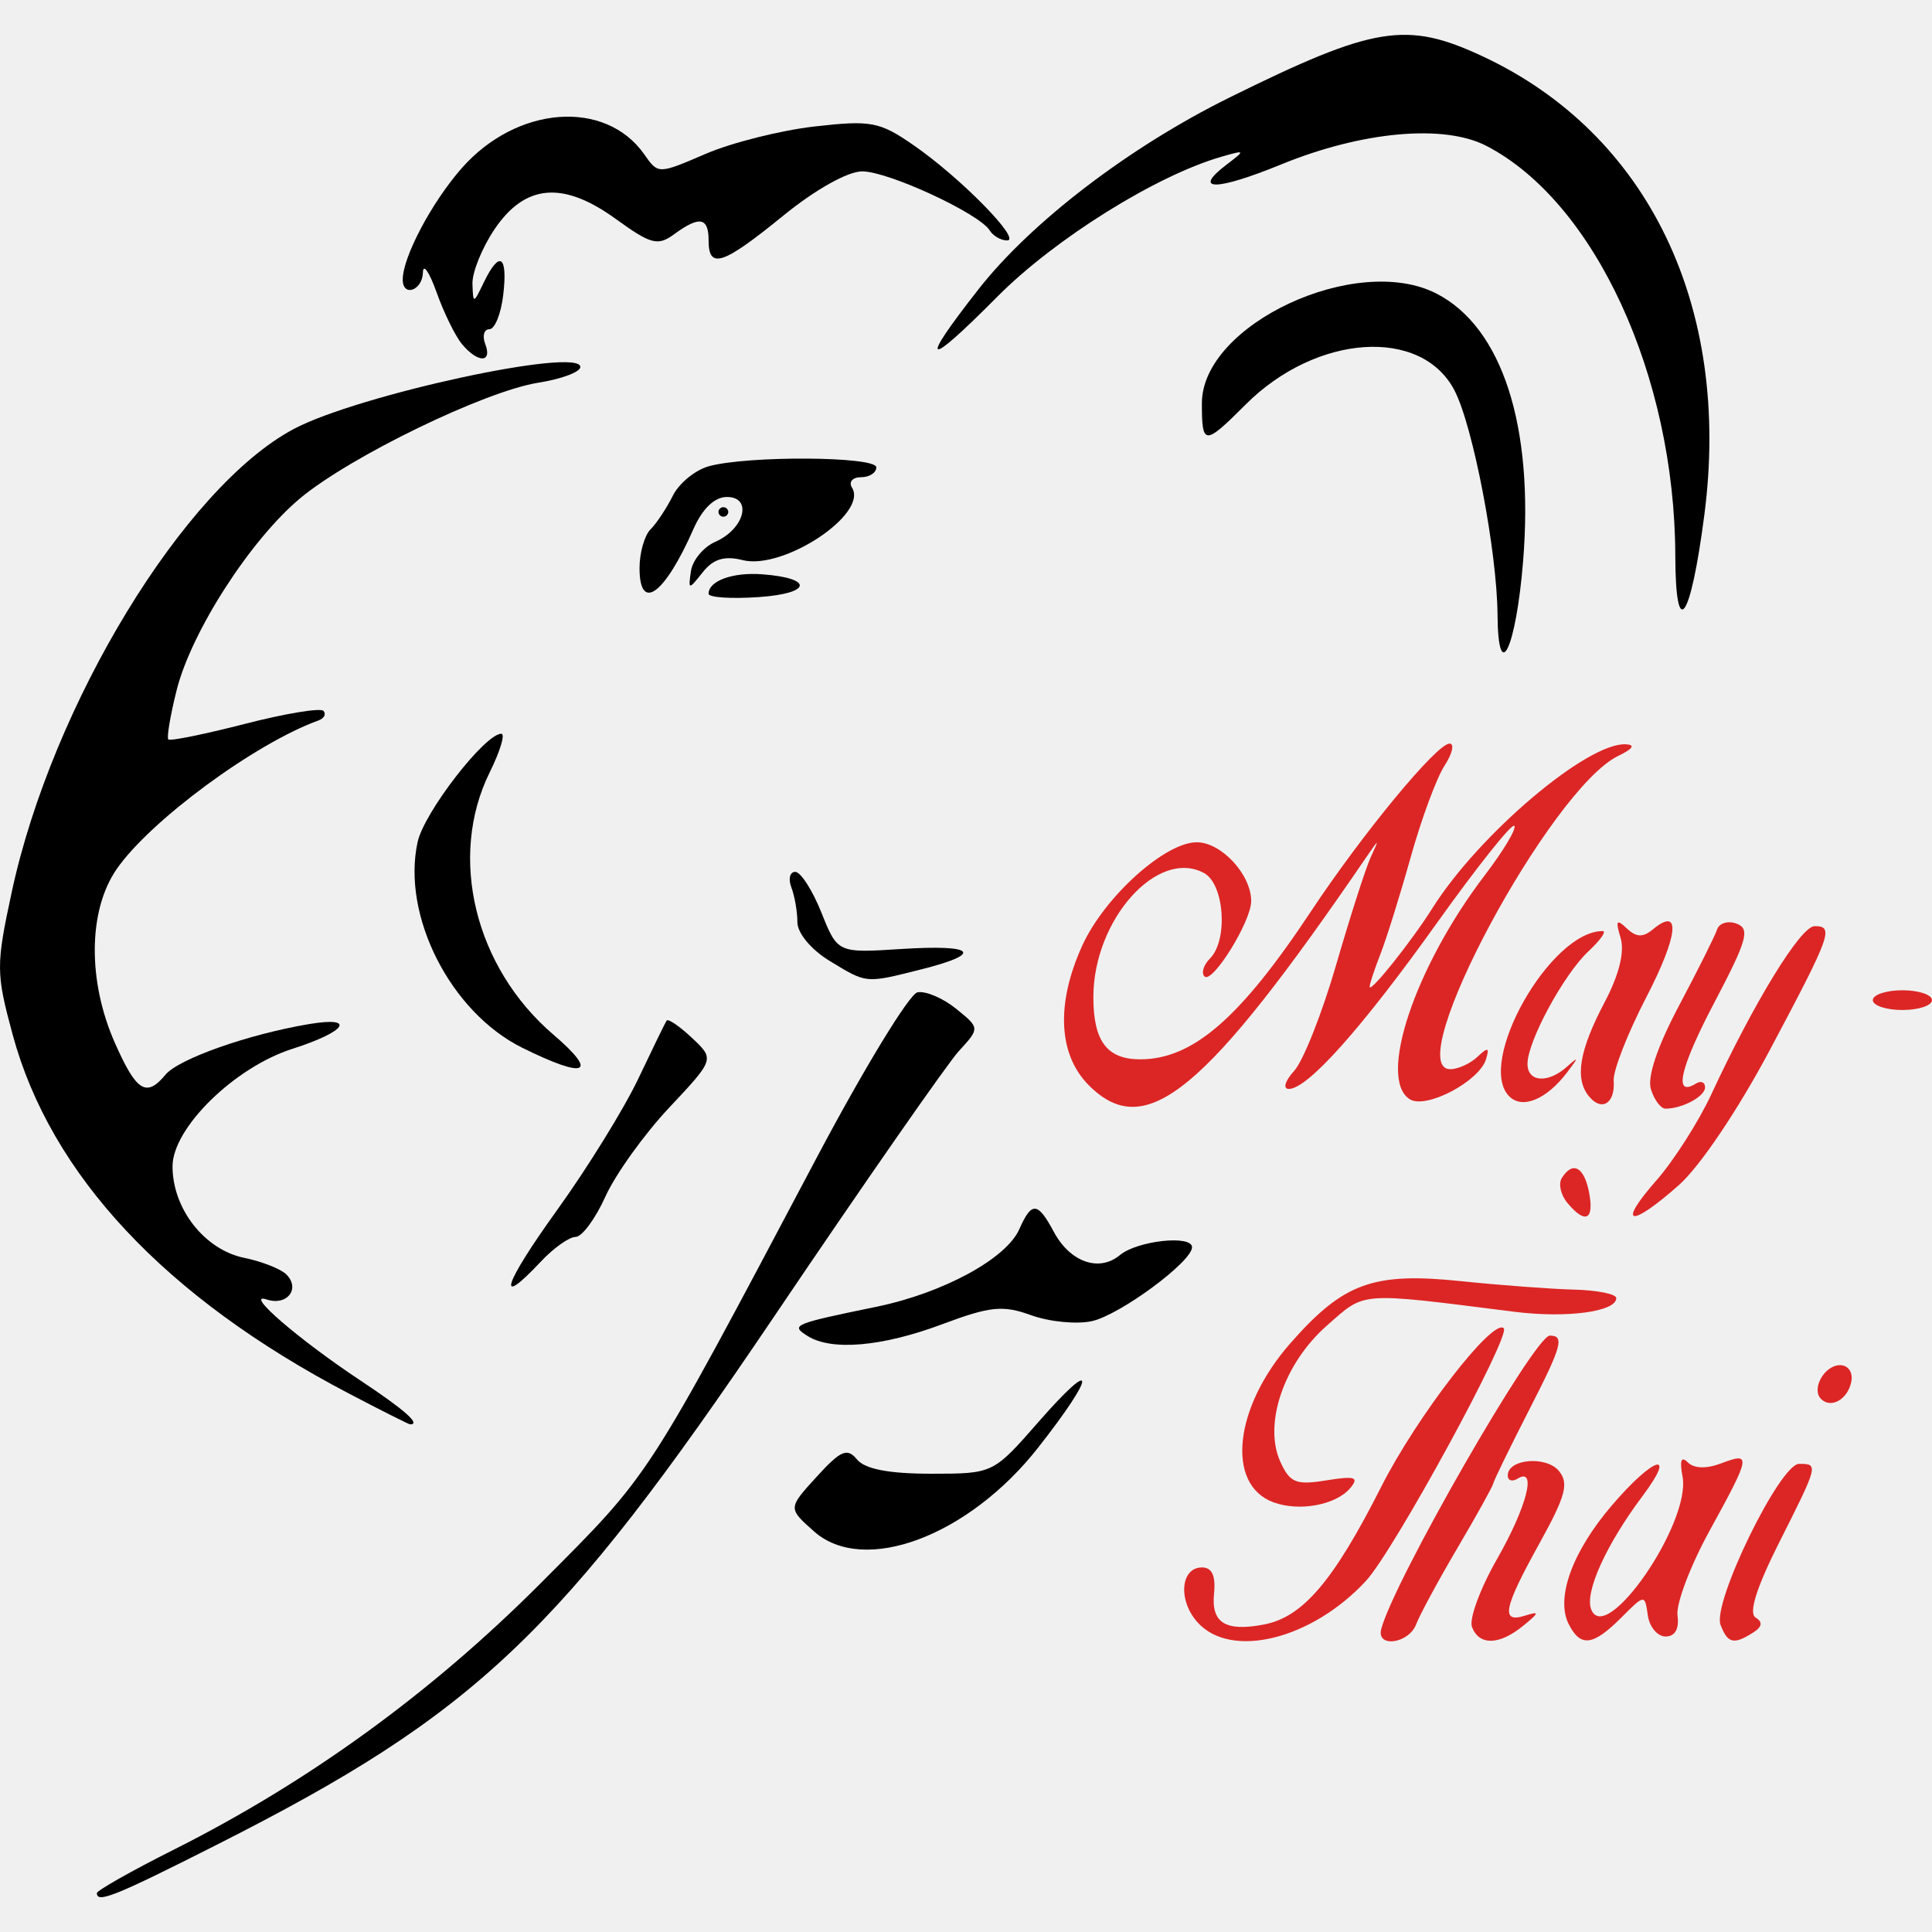
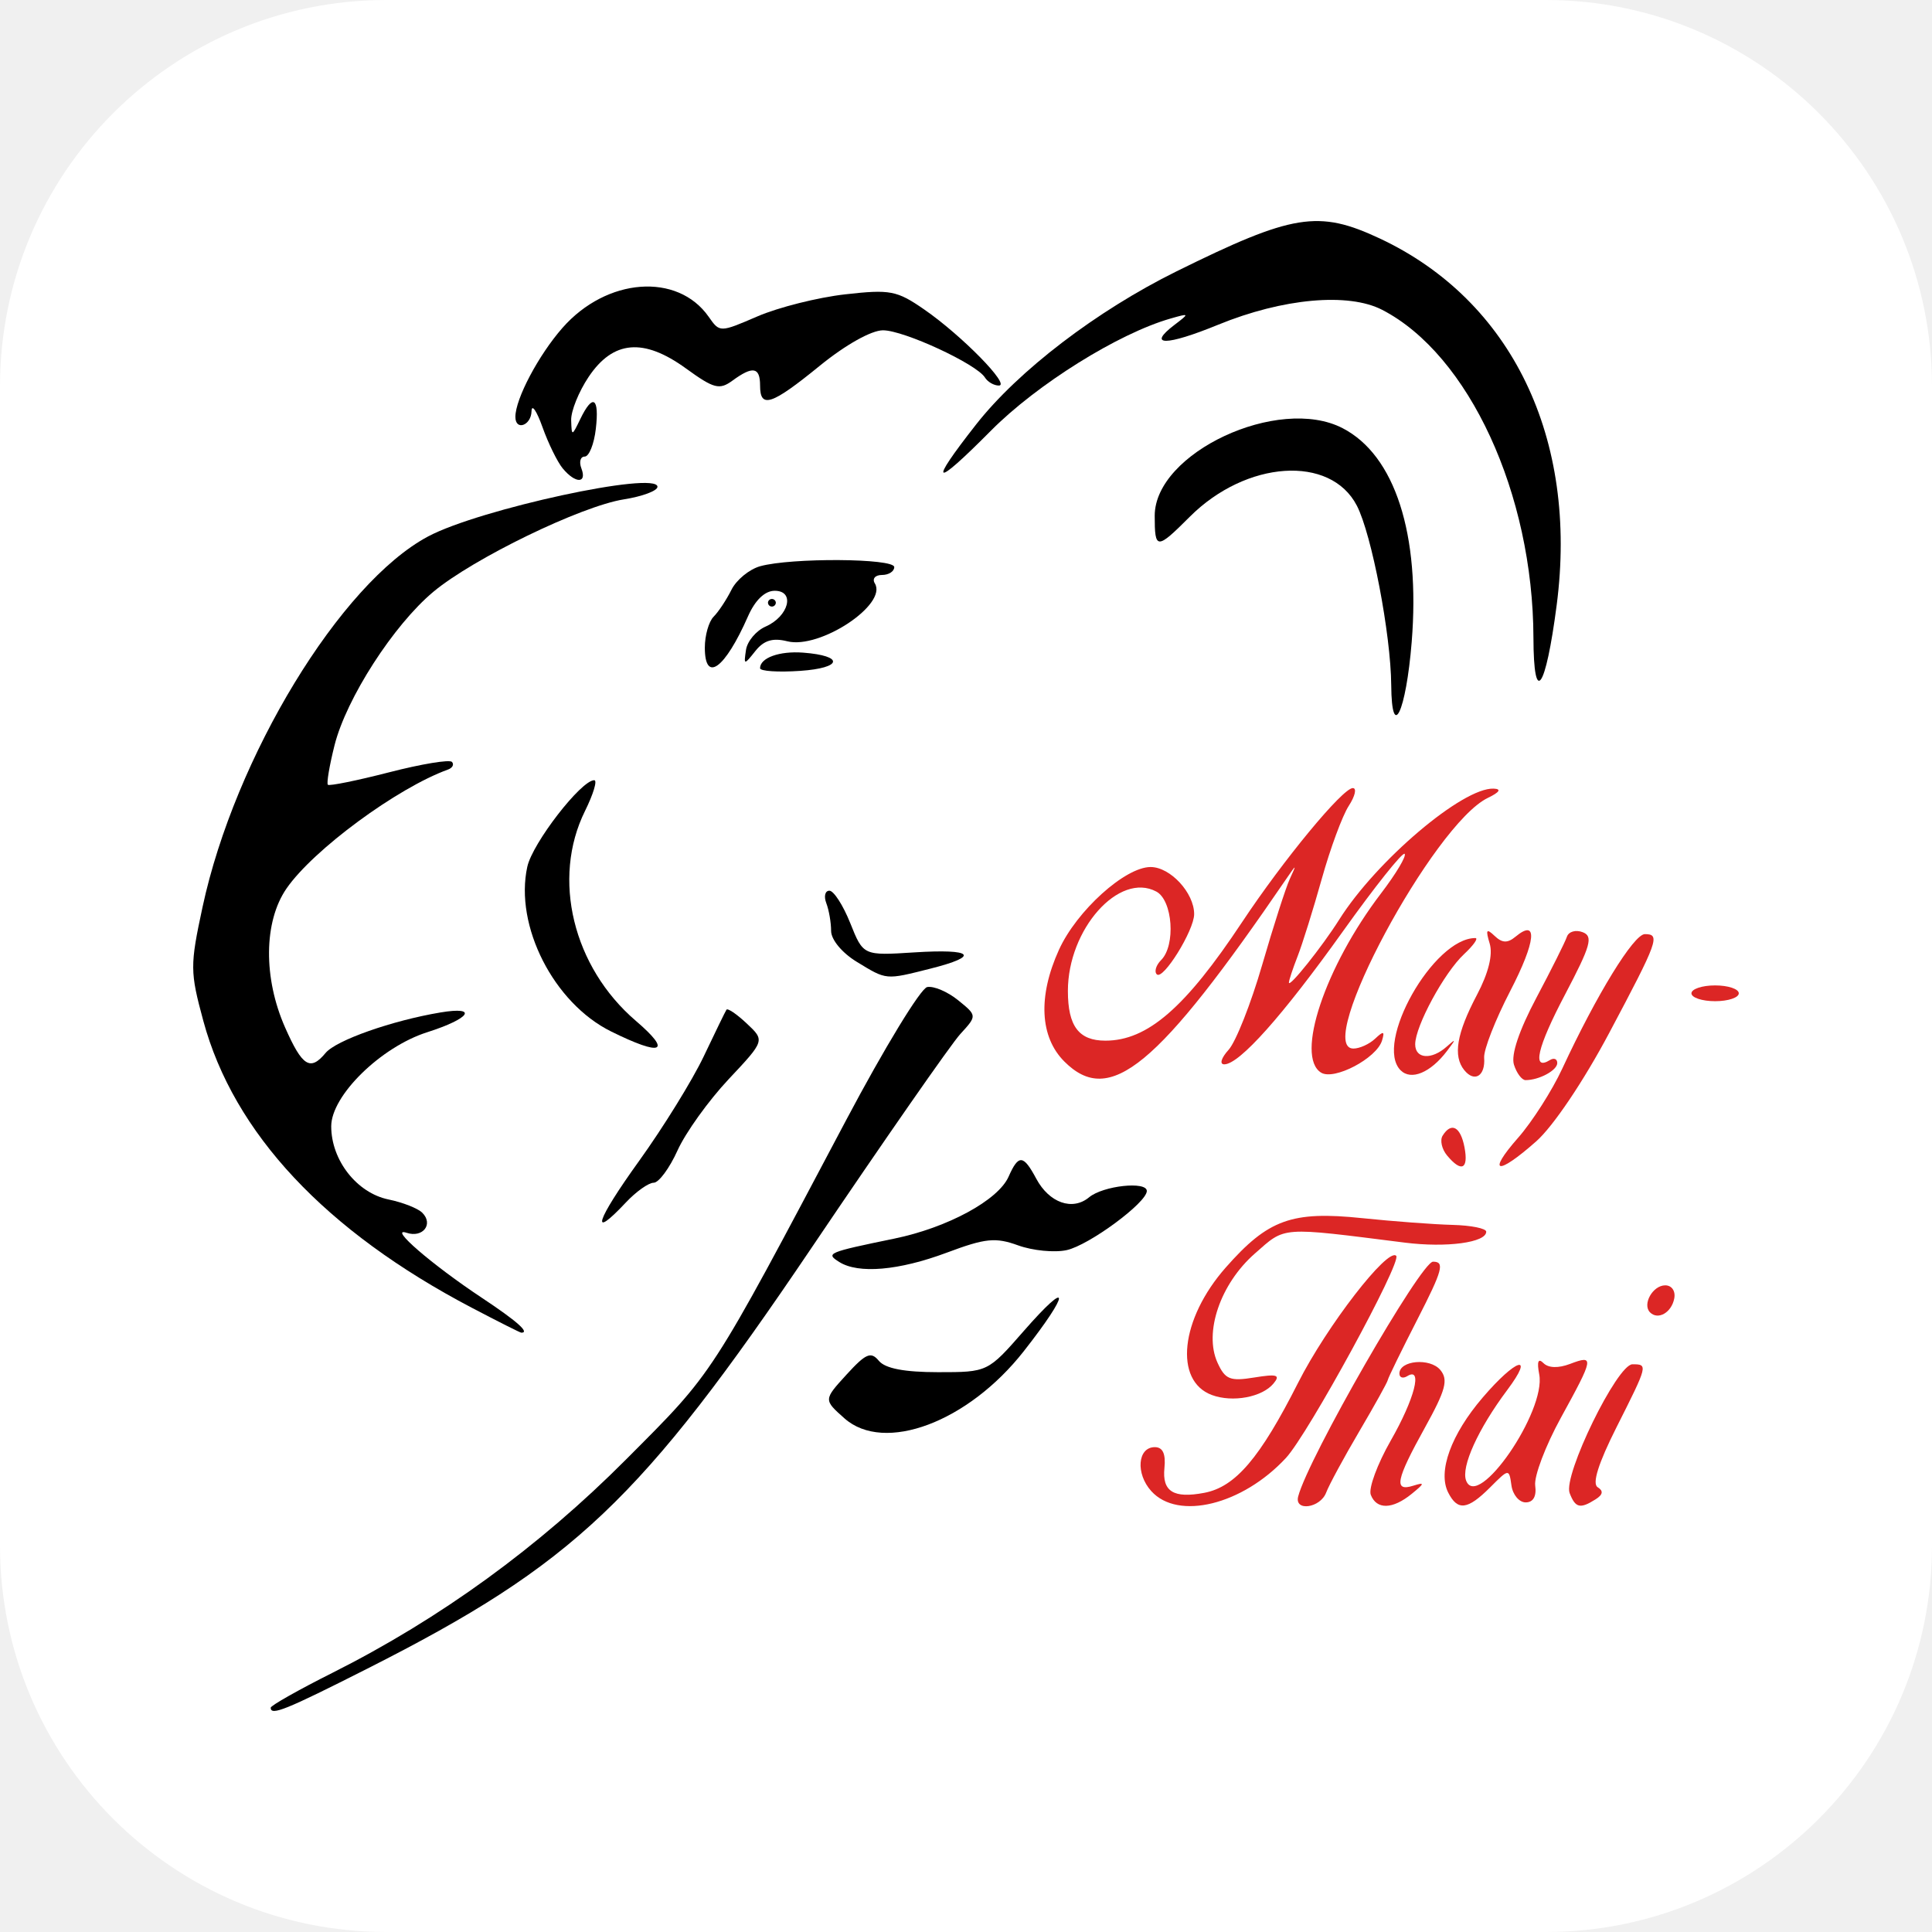
<svg xmlns="http://www.w3.org/2000/svg" version="1.1" width="1000" height="1000">
-   <g transform="matrix(4.131822,0,0,4.131822,-0.0001794339,18.02434)">
+   <rect width="1000" height="1000" rx="200" ry="200" fill="#ffffff" />
+   <g transform="matrix(3.305457,0,0,3.305457,99.99987,114.4197)">
    <svg version="1.1" width="242.024" height="233.298">
      <svg width="242.024" height="233.298" viewBox="0 0 64.035 61.727">
        <path d="M58.93 58.416c-.222-.268-.601-1.04-.842-1.717-.242-.676-.445-.972-.453-.657-.015.597-.669.826-.669.235 0-.746.958-2.557 1.951-3.688 1.826-2.08 4.766-2.303 6.057-.46.46.657.46.657 2.032-.02.865-.372 2.493-.78 3.618-.908 1.873-.212 2.148-.159 3.286.63 1.552 1.075 3.585 3.148 3.087 3.148-.204 0-.464-.15-.577-.333-.347-.561-3.359-1.956-4.224-1.956-.481 0-1.557.604-2.622 1.472-2.002 1.63-2.47 1.785-2.47.817 0-.768-.3-.822-1.143-.205-.541.396-.77.336-1.931-.506-1.755-1.271-3.013-1.161-4.028.35-.41.612-.737 1.421-.725 1.8.022.67.03.67.377-.049.52-1.076.797-.9.644.409-.073.63-.28 1.144-.46 1.144-.179 0-.24.221-.137.49.242.633-.246.635-.77.004zM67.43 63.972a.164.164 0 0 1 .327 0c0 .09-.073.164-.163.164a.164.164 0 0 1-.163-.164zM69.23 64.136c.11-.18.128-.327.038-.327s-.255.147-.366.327c-.11.18-.128.327-.038.327s.254-.148.365-.327zM70.537 64.136c.455-.503.485-.654.13-.654-.255 0-.647.294-.871.654-.225.36-.283.654-.13.654.154 0 .546-.295.871-.654z" style="strokeWidth:.327;fill:#000" transform="translate(-43.618 -48.164)" />
        <path d="M64.815 65.836c0-.504.164-1.08.364-1.28.201-.201.533-.703.739-1.115.205-.412.74-.85 1.188-.976 1.291-.359 5.557-.332 5.557.035 0 .18-.23.327-.51.327s-.413.157-.295.348c.54.873-2.277 2.737-3.624 2.4-.603-.152-.973-.04-1.324.401-.472.594-.484.592-.39-.042.053-.36.418-.795.81-.968.967-.425 1.238-1.484.38-1.484-.408 0-.81.385-1.108 1.062-.96 2.179-1.787 2.776-1.787 1.292z" style="strokeWidth:.327;fill:#000" transform="translate(-43.618 -48.164)" />
        <path d="M67.103 66.69c0-.43.803-.72 1.785-.645 1.708.13 1.63.634-.118.755-.917.063-1.667.013-1.667-.11zM99.145 65.427c-.016-5.964-2.674-11.727-6.265-13.584-1.403-.726-4.117-.48-6.794.615-2.165.886-2.972.89-1.814.008.632-.48.626-.49-.164-.263-2.169.623-5.531 2.723-7.44 4.646-2.39 2.41-2.627 2.309-.61-.262 1.747-2.225 4.991-4.703 8.297-6.338 4.819-2.382 5.88-2.554 8.42-1.365 5.47 2.563 8.232 8.283 7.333 15.19-.458 3.526-.955 4.224-.963 1.353z" style="strokeWidth:.327;fill:#000" transform="translate(-43.618 -48.164)" />
        <path d="M93.253 67.39c-.016-2.106-.81-6.248-1.424-7.435-1.092-2.113-4.581-1.88-6.922.46-1.373 1.373-1.453 1.371-1.453-.04 0-2.611 5.13-5.004 7.784-3.63 2.17 1.121 3.224 4.387 2.863 8.86-.234 2.903-.83 4.155-.848 1.784zM71.11 78.855c-.61-.372-1.063-.918-1.063-1.28 0-.348-.09-.865-.199-1.15-.109-.284-.051-.517.128-.517.18 0 .569.605.865 1.345.538 1.346.538 1.346 2.652 1.211 2.45-.156 2.748.15.66.675-1.865.47-1.796.476-3.043-.284z" style="strokeWidth:.327;fill:#000" transform="translate(-43.618 -48.164)" />
        <path d="M105.691 80.16c0-.18.442-.328.981-.328.54 0 .981.147.981.327 0 .18-.441.327-.98.327-.54 0-.982-.147-.982-.327z" style="strokeWidth:.327;fill:#dc2625;fill-opacity:1" transform="translate(-43.618 -48.164)" />
        <path d="M60.93 81.739c-2.378-1.177-4.007-4.38-3.47-6.823.214-.98 2.23-3.586 2.773-3.586.137 0-.036.574-.383 1.276-1.387 2.804-.5 6.464 2.11 8.697 1.517 1.3 1.084 1.482-1.03.436z" style="strokeWidth:.327;fill:#000" transform="translate(-43.618 -48.164)" />
        <path d="M98.338 83.117c-.129-.406.21-1.417.93-2.774.623-1.174 1.191-2.31 1.263-2.526.072-.215.366-.301.654-.19.445.17.336.555-.73 2.582-1.156 2.195-1.384 3.183-.627 2.716.167-.104.304-.048.304.123 0 .303-.752.708-1.313.708-.153 0-.37-.287-.481-.639zM96.28 83.344c-.475-.587-.318-1.522.526-3.122.477-.905.665-1.664.526-2.125-.175-.578-.135-.64.205-.316.312.297.535.306.862.035.946-.785.85.193-.22 2.257-.616 1.19-1.1 2.428-1.076 2.753.057.756-.398 1.042-.822.518zM93.642 83.349c-1.11-1.11 1.36-5.479 3.096-5.479.136 0-.075.3-.468.667-.819.762-2.024 2.987-2.024 3.735 0 .607.678.657 1.308.094.392-.349.394-.323.01.182-.684.902-1.487 1.236-1.922.8z" style="strokeWidth:.327;fill:#dc2625;fill-opacity:1" transform="translate(-43.618 -48.164)" />
        <path d="M79.71 82.985c-1.017-1.017-1.098-2.703-.224-4.627.735-1.619 2.741-3.431 3.798-3.431.816 0 1.806 1.071 1.804 1.953-.002.676-1.29 2.751-1.548 2.493-.113-.113-.031-.38.181-.593.61-.61.479-2.473-.2-2.836-1.543-.826-3.664 1.557-3.664 4.117 0 1.46.453 2.06 1.553 2.06 1.741 0 3.314-1.363 5.66-4.905 1.712-2.583 4.17-5.56 4.592-5.56.17 0 .095.332-.168.737-.263.404-.766 1.765-1.118 3.024-.353 1.26-.804 2.704-1.002 3.21-.198.506-.36.996-.36 1.088 0 .235 1.383-1.496 2.083-2.608 1.539-2.443 5.125-5.484 6.401-5.428.332.014.247.148-.242.384-2.247 1.081-7.236 10.385-5.57 10.385.257 0 .662-.184.9-.409.35-.33.405-.314.285.08-.225.734-1.984 1.66-2.523 1.327-1.08-.668.163-4.388 2.48-7.423.624-.818 1.066-1.557.98-1.642-.084-.085-1.234 1.359-2.555 3.209-2.504 3.507-4.293 5.512-4.917 5.512-.206 0-.128-.264.18-.603.3-.332.925-1.913 1.389-3.513.464-1.6.98-3.205 1.146-3.566.284-.615.277-.618-.113-.049-5.377 7.87-7.347 9.495-9.228 7.614zM98.51 86.145c.583-.665 1.406-1.953 1.828-2.862 1.426-3.071 2.964-5.576 3.424-5.576.652 0 .552.276-1.478 4.095-1.06 1.995-2.322 3.87-3.022 4.489-1.62 1.433-2.063 1.347-.753-.146zM95.566 86.877c-.218-.262-.3-.63-.185-.817.36-.58.743-.38.907.476.175.915-.127 1.058-.722.341z" style="strokeWidth:.327;fill:#dc2625;fill-opacity:1" transform="translate(-43.618 -48.164)" />
        <path d="M62.089 87.108c1.003-1.394 2.208-3.344 2.679-4.333.47-.989.894-1.86.943-1.936.048-.076.426.181.84.57.754.708.754.708-.755 2.315-.83.884-1.78 2.21-2.112 2.945-.332.736-.777 1.338-.988 1.338-.21 0-.73.368-1.152.818-1.512 1.61-1.247.773.545-1.717zM70.383 91.29c-.571-.361-.486-.397 2.28-.967 2.207-.454 4.306-1.592 4.737-2.567.413-.932.61-.918 1.146.083.538 1.004 1.5 1.344 2.19.771.578-.48 2.391-.677 2.391-.261 0 .482-2.39 2.245-3.32 2.45-.503.11-1.407.022-2.01-.196-.942-.341-1.356-.299-2.963.303-1.982.74-3.658.886-4.451.384z" style="strokeWidth:.327;fill:#000" transform="translate(-43.618 -48.164)" />
        <path d="M103.976 93.378c-.33-.331.112-1.12.63-1.12.271 0 .433.237.373.546-.113.585-.672.905-1.003.574z" style="strokeWidth:.327;fill:#dc2625;fill-opacity:1" transform="translate(-43.618 -48.164)" />
        <path d="M55.168 93.191c-6.073-3.182-9.873-7.241-11.132-11.893-.551-2.035-.553-2.285-.031-4.714 1.339-6.23 5.717-13.422 9.346-15.354 2.125-1.132 9.502-2.728 9.502-2.056 0 .165-.626.399-1.39.52-1.773.28-6.24 2.448-7.897 3.831-1.647 1.376-3.604 4.416-4.093 6.358-.211.84-.335 1.575-.276 1.635.06.06 1.202-.172 2.537-.515 1.335-.344 2.507-.538 2.604-.431.097.106.023.249-.165.317-2.105.762-5.585 3.326-6.691 4.93-.943 1.369-.966 3.703-.055 5.761.712 1.61 1.04 1.816 1.676 1.05.436-.525 2.748-1.34 4.757-1.677 1.584-.265 1.239.248-.551.82-1.921.613-3.973 2.626-3.973 3.896 0 1.407 1.063 2.763 2.376 3.032.585.12 1.214.367 1.397.55.474.474.02 1.053-.65.83-.78-.258 1.05 1.323 3.118 2.694 1.456.966 2.001 1.448 1.635 1.445-.045 0-.965-.463-2.044-1.029z" style="strokeWidth:.327;fill:#000" transform="translate(-43.618 -48.164)" />
        <path d="M85.824 96.803c-1.583-.586-1.307-3.148.57-5.28 1.757-1.996 2.738-2.352 5.653-2.049 1.3.135 2.988.261 3.752.28.764.02 1.39.146 1.39.282 0 .45-1.643.67-3.37.453-5.222-.658-4.927-.68-6.22.455-1.426 1.252-2.114 3.266-1.544 4.517.317.697.52.779 1.525.615.945-.153 1.092-.107.796.25-.47.567-1.691.795-2.552.477z" style="strokeWidth:.327;fill:#dc2625;fill-opacity:1" transform="translate(-43.618 -48.164)" />
        <path d="M70.601 97.77c-.868-.77-.868-.77.083-1.812.804-.88 1.012-.97 1.342-.572.263.317 1.058.47 2.45.47 2.06 0 2.06 0 3.557-1.711 1.94-2.218 1.937-1.63-.004.843-2.31 2.943-5.78 4.242-7.428 2.782z" style="strokeWidth:.327;fill:#000" transform="translate(-43.618 -48.164)" />
        <path d="M100.645 100.865c-.28-.729 1.968-5.336 2.603-5.336.648 0 .643.022-.66 2.607-.755 1.5-1.019 2.34-.782 2.486.246.152.22.309-.086.502-.641.406-.838.359-1.075-.259zM95.613 100.843c-.44-.868.117-2.405 1.43-3.937 1.383-1.617 2.177-1.861 1.019-.314-1.209 1.614-1.924 3.19-1.706 3.757.48 1.252 3.32-2.873 3.029-4.4-.102-.533-.044-.688.175-.469.206.206.617.218 1.104.033 1.01-.384.989-.263-.383 2.233-.637 1.16-1.115 2.423-1.063 2.807.062.446-.081.698-.394.698-.27 0-.536-.316-.59-.702-.1-.702-.102-.702-.885.082-.933.932-1.344.983-1.736.212zM92.406 100.936c-.1-.264.272-1.275.828-2.247.99-1.732 1.334-3.071.685-2.67-.18.111-.327.064-.327-.106 0-.548 1.27-.66 1.695-.149.338.409.226.828-.642 2.396-1.197 2.16-1.297 2.657-.481 2.4.489-.153.48-.104-.063.338-.793.646-1.455.661-1.695.038zM89.398 101.006c.41-1.584 5.087-9.728 5.588-9.728.491 0 .398.347-.638 2.37-.668 1.304-1.225 2.445-1.238 2.535-.014.09-.545 1.046-1.18 2.125-.636 1.08-1.253 2.22-1.372 2.535-.243.645-1.324.797-1.16.163zM83.313 100.785c-.657-.725-.57-1.823.146-1.823.33 0 .457.278.398.862-.1.977.377 1.274 1.654 1.03 1.288-.246 2.306-1.44 3.886-4.563 1.187-2.345 3.709-5.608 4.062-5.256.245.246-3.647 7.383-4.568 8.375-1.803 1.944-4.469 2.601-5.578 1.375z" style="strokeWidth:.327;fill:#dc2625;fill-opacity:1" transform="translate(-43.618 -48.164)" />
        <path d="M46.829 109.757c0-.087 1.148-.737 2.552-1.442 4.484-2.255 8.546-5.206 12.17-8.843 3.668-3.68 3.425-3.306 9.13-14.08 1.572-2.968 3.078-5.44 3.347-5.492.27-.052.846.193 1.28.545.789.64.789.64.09 1.403-.384.42-3.157 4.404-6.16 8.853-7.07 10.473-9.858 13.114-18.404 17.437-3.388 1.715-4.005 1.964-4.005 1.62z" style="strokeWidth:.327;fill:#000" transform="translate(-43.618 -48.164)" />
      </svg>
    </svg>
  </g>
</svg>
